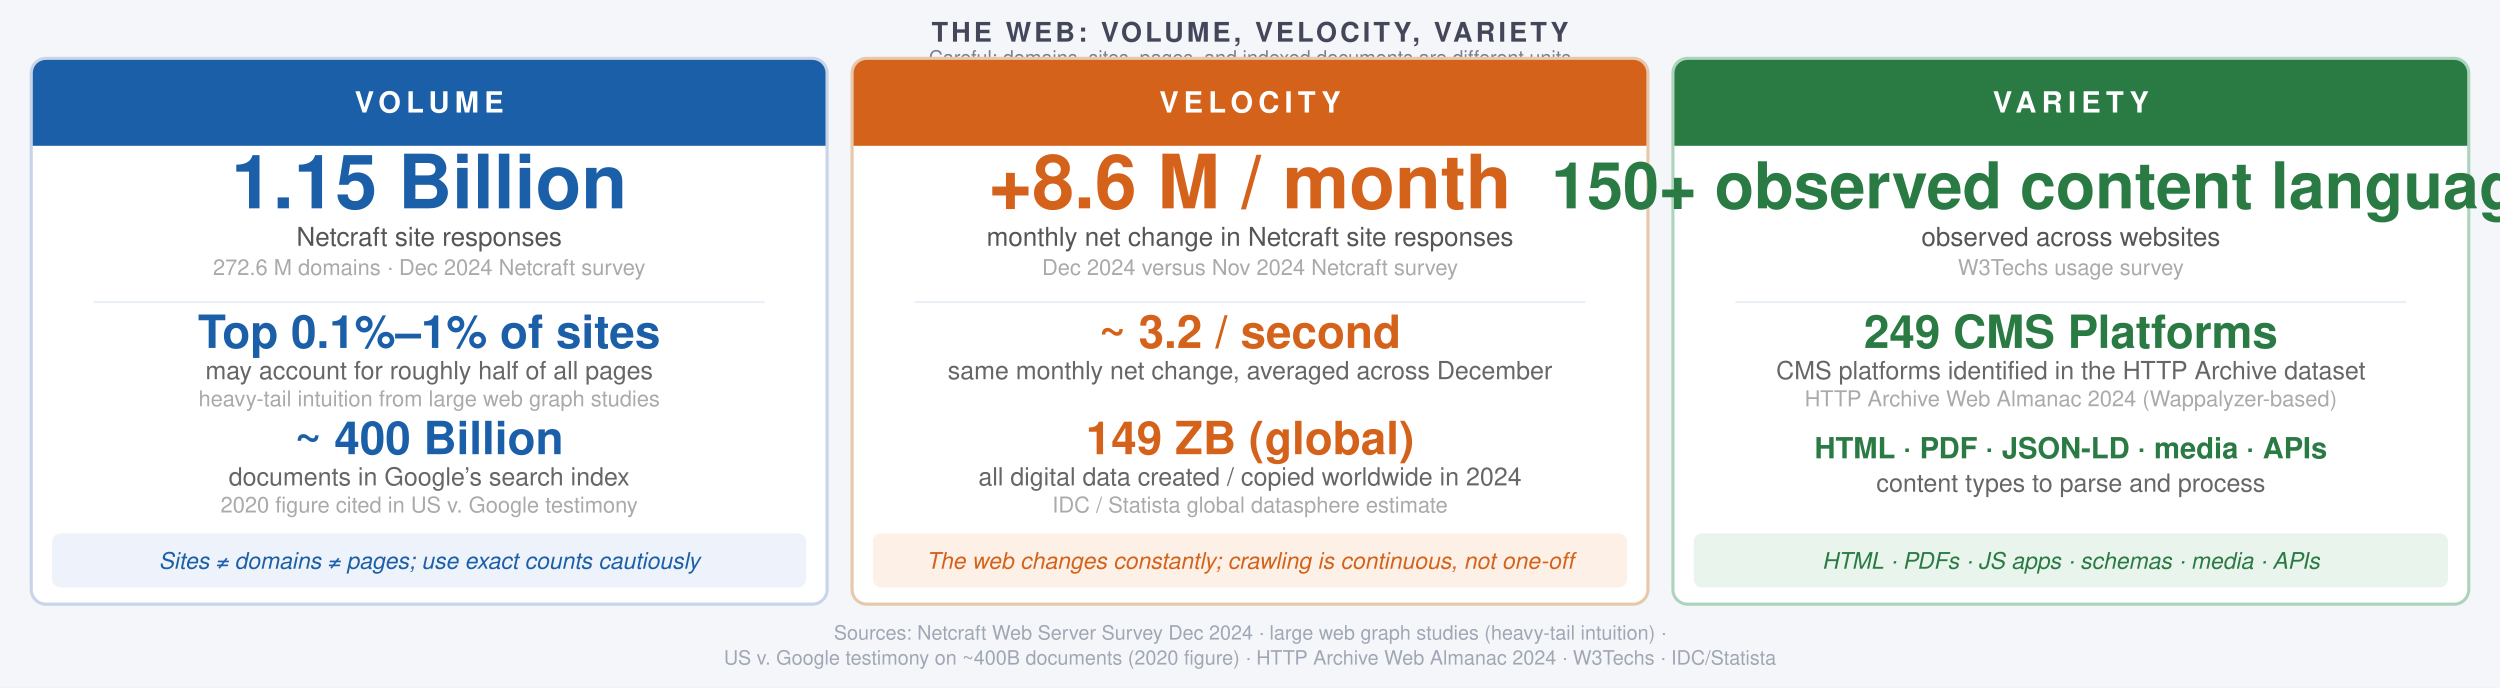
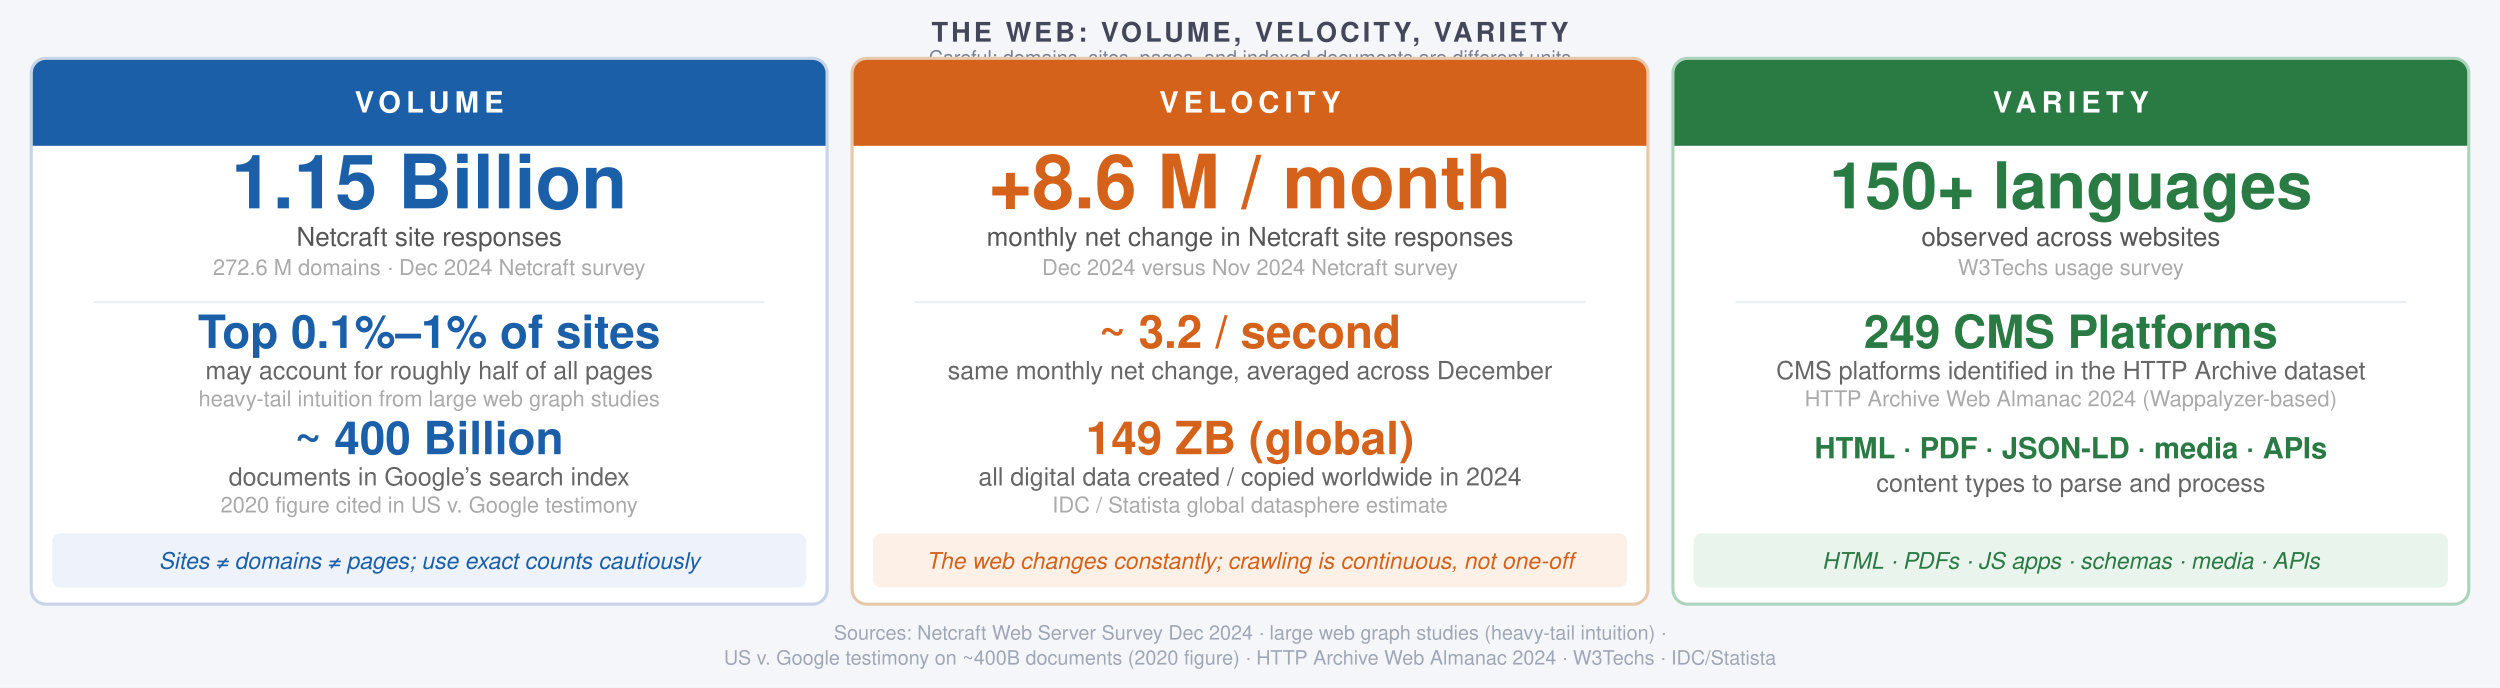
- <svg xmlns="http://www.w3.org/2000/svg" viewBox="0 0 1200 330" font-family="'Source Sans Pro', Helvetica, Arial, sans-serif">
-   <defs>
+ <svg xmlns="http://www.w3.org/2000/svg" viewBox="0 0 1200 330" font-family="'Source Sans Pro', Helvetica, Arial, sans-serif" version="1.1" id="svg41">
+   <defs id="defs3">
    <clipPath id="cp1">
-       <rect x="15" y="28" width="382" height="262" rx="7" />
+       <rect x="15" y="28" width="382" height="262" rx="7" id="rect1" />
    </clipPath>
    <clipPath id="cp2">
-       <rect x="409" y="28" width="382" height="262" rx="7" />
+       <rect x="409" y="28" width="382" height="262" rx="7" id="rect2" />
    </clipPath>
    <clipPath id="cp3">
-       <rect x="803" y="28" width="382" height="262" rx="7" />
+       <rect x="803" y="28" width="382" height="262" rx="7" id="rect3" />
    </clipPath>
  </defs>
-   <rect width="1200" height="330" fill="#f4f6fa" />
-   <text x="600" y="20" text-anchor="middle" font-size="13" font-weight="700" letter-spacing="1.5" fill="#44475a">
+   <rect width="1200" height="330" fill="#f4f6fa" id="rect4" />
+   <text x="600" y="20" text-anchor="middle" font-size="13" font-weight="700" letter-spacing="1.5" fill="#44475a" id="text4">
    THE WEB: VOLUME, VELOCITY, VARIETY
  </text>
-   <text x="600" y="31" text-anchor="middle" font-size="9.5" fill="#7a7f8d">
+   <text x="600" y="31" text-anchor="middle" font-size="9.5" fill="#7a7f8d" id="text5">
    Careful: domains, sites, pages, and indexed documents are different units
  </text>
-   <g clip-path="url(#cp1)">
-     <rect x="15" y="28" width="382" height="262" fill="#ffffff" />
-     <rect x="15" y="28" width="382" height="42" fill="#1a5fa8" />
+   <g clip-path="url(#cp1)" id="g6">
+     <rect x="15" y="28" width="382" height="262" fill="#ffffff" id="rect5" />
+     <rect x="15" y="28" width="382" height="42" fill="#1a5fa8" id="rect6" />
  </g>
-   <rect x="15" y="28" width="382" height="262" rx="7" fill="none" stroke="#c8d4e8" stroke-width="1.5" />
-   <text x="206" y="54" text-anchor="middle" font-size="14" font-weight="700" letter-spacing="2.5" fill="#ffffff">VOLUME</text>
-   <text x="206" y="100" text-anchor="middle" font-size="36" font-weight="800" fill="#1a5fa8">1.15 Billion</text>
-   <text x="206" y="118" text-anchor="middle" font-size="12.5" fill="#555">Netcraft site responses</text>
-   <text x="206" y="132" text-anchor="middle" font-size="10.5" fill="#aaa">272.6 M domains · Dec 2024 Netcraft survey</text>
-   <line x1="45" y1="145" x2="367" y2="145" stroke="#eaeef5" stroke-width="1" />
-   <text x="206" y="167" text-anchor="middle" font-size="22" font-weight="700" fill="#1a5fa8">Top 0.1%–1% of sites</text>
-   <text x="206" y="182" text-anchor="middle" font-size="12" fill="#666">may account for roughly half of all pages</text>
-   <text x="206" y="195" text-anchor="middle" font-size="10.5" fill="#aaa">heavy-tail intuition from large web graph studies</text>
-   <text x="206" y="218" text-anchor="middle" font-size="22" font-weight="700" fill="#1a5fa8">~ 400 Billion</text>
-   <text x="206" y="233" text-anchor="middle" font-size="12" fill="#666">documents in Google’s search index</text>
-   <text x="206" y="246" text-anchor="middle" font-size="10.5" fill="#aaa">2020 figure cited in US v. Google testimony</text>
-   <rect x="25" y="256" width="362" height="26" rx="4" fill="#eef2fa" />
-   <text x="206" y="273" text-anchor="middle" font-size="11" font-style="italic" fill="#1a5fa8">
+   <rect x="15" y="28" width="382" height="262" rx="7" fill="none" stroke="#c8d4e8" stroke-width="1.5" id="rect7" />
+   <text x="206" y="54" text-anchor="middle" font-size="14" font-weight="700" letter-spacing="2.5" fill="#ffffff" id="text7">VOLUME</text>
+   <text x="206" y="100" text-anchor="middle" font-size="36" font-weight="800" fill="#1a5fa8" id="text8">1.15 Billion</text>
+   <text x="206" y="118" text-anchor="middle" font-size="12.5" fill="#555" id="text9">Netcraft site responses</text>
+   <text x="206" y="132" text-anchor="middle" font-size="10.5" fill="#aaa" id="text10">272.6 M domains · Dec 2024 Netcraft survey</text>
+   <line x1="45" y1="145" x2="367" y2="145" stroke="#eaeef5" stroke-width="1" id="line10" />
+   <text x="206" y="167" text-anchor="middle" font-size="22" font-weight="700" fill="#1a5fa8" id="text11">Top 0.1%–1% of sites</text>
+   <text x="206" y="182" text-anchor="middle" font-size="12" fill="#666" id="text12">may account for roughly half of all pages</text>
+   <text x="206" y="195" text-anchor="middle" font-size="10.5" fill="#aaa" id="text13">heavy-tail intuition from large web graph studies</text>
+   <text x="206" y="218" text-anchor="middle" font-size="22" font-weight="700" fill="#1a5fa8" id="text14">~ 400 Billion</text>
+   <text x="206" y="233" text-anchor="middle" font-size="12" fill="#666" id="text15">documents in Google’s search index</text>
+   <text x="206" y="246" text-anchor="middle" font-size="10.5" fill="#aaa" id="text16">2020 figure cited in US v. Google testimony</text>
+   <rect x="25" y="256" width="362" height="26" rx="4" fill="#eef2fa" id="rect16" />
+   <text x="206" y="273" text-anchor="middle" font-size="11" font-style="italic" fill="#1a5fa8" id="text17">
    Sites ≠ domains ≠ pages; use exact counts cautiously
  </text>
-   <g clip-path="url(#cp2)">
-     <rect x="409" y="28" width="382" height="262" fill="#ffffff" />
-     <rect x="409" y="28" width="382" height="42" fill="#d4621a" />
+   <g clip-path="url(#cp2)" id="g18">
+     <rect x="409" y="28" width="382" height="262" fill="#ffffff" id="rect17" />
+     <rect x="409" y="28" width="382" height="42" fill="#d4621a" id="rect18" />
  </g>
-   <rect x="409" y="28" width="382" height="262" rx="7" fill="none" stroke="#e8c8aa" stroke-width="1.5" />
-   <text x="600" y="54" text-anchor="middle" font-size="14" font-weight="700" letter-spacing="2.5" fill="#ffffff">VELOCITY</text>
-   <text x="600" y="100" text-anchor="middle" font-size="36" font-weight="800" fill="#d4621a">+8.6 M / month</text>
-   <text x="600" y="118" text-anchor="middle" font-size="12.5" fill="#555">monthly net change in Netcraft site responses</text>
-   <text x="600" y="132" text-anchor="middle" font-size="10.5" fill="#aaa">Dec 2024 versus Nov 2024 Netcraft survey</text>
-   <line x1="439" y1="145" x2="761" y2="145" stroke="#eaeef5" stroke-width="1" />
-   <text x="600" y="167" text-anchor="middle" font-size="22" font-weight="700" fill="#d4621a">~ 3.2 / second</text>
-   <text x="600" y="182" text-anchor="middle" font-size="12" fill="#666">same monthly net change, averaged across December</text>
-   <text x="600" y="218" text-anchor="middle" font-size="22" font-weight="700" fill="#d4621a">149 ZB (global)</text>
-   <text x="600" y="233" text-anchor="middle" font-size="12" fill="#666">all digital data created / copied worldwide in 2024</text>
-   <text x="600" y="246" text-anchor="middle" font-size="10.5" fill="#aaa">IDC / Statista global datasphere estimate</text>
-   <rect x="419" y="256" width="362" height="26" rx="4" fill="#fdf0e6" />
-   <text x="600" y="273" text-anchor="middle" font-size="11" font-style="italic" fill="#d4621a">
+   <rect x="409" y="28" width="382" height="262" rx="7" fill="none" stroke="#e8c8aa" stroke-width="1.5" id="rect19" />
+   <text x="600" y="54" text-anchor="middle" font-size="14" font-weight="700" letter-spacing="2.5" fill="#ffffff" id="text19">VELOCITY</text>
+   <text x="600" y="100" text-anchor="middle" font-size="36" font-weight="800" fill="#d4621a" id="text20">+8.6 M / month</text>
+   <text x="600" y="118" text-anchor="middle" font-size="12.5" fill="#555" id="text21">monthly net change in Netcraft site responses</text>
+   <text x="600" y="132" text-anchor="middle" font-size="10.5" fill="#aaa" id="text22">Dec 2024 versus Nov 2024 Netcraft survey</text>
+   <line x1="439" y1="145" x2="761" y2="145" stroke="#eaeef5" stroke-width="1" id="line22" />
+   <text x="600" y="167" text-anchor="middle" font-size="22" font-weight="700" fill="#d4621a" id="text23">~ 3.2 / second</text>
+   <text x="600" y="182" text-anchor="middle" font-size="12" fill="#666" id="text24">same monthly net change, averaged across December</text>
+   <text x="600" y="218" text-anchor="middle" font-size="22" font-weight="700" fill="#d4621a" id="text25">149 ZB (global)</text>
+   <text x="600" y="233" text-anchor="middle" font-size="12" fill="#666" id="text26">all digital data created / copied worldwide in 2024</text>
+   <text x="600" y="246" text-anchor="middle" font-size="10.5" fill="#aaa" id="text27">IDC / Statista global datasphere estimate</text>
+   <rect x="419" y="256" width="362" height="26" rx="4" fill="#fdf0e6" id="rect27" />
+   <text x="600" y="273" text-anchor="middle" font-size="11" font-style="italic" fill="#d4621a" id="text28">
    The web changes constantly; crawling is continuous, not one-off
  </text>
-   <g clip-path="url(#cp3)">
-     <rect x="803" y="28" width="382" height="262" fill="#ffffff" />
-     <rect x="803" y="28" width="382" height="42" fill="#2a7a44" />
+   <g clip-path="url(#cp3)" id="g29">
+     <rect x="803" y="28" width="382" height="262" fill="#ffffff" id="rect28" />
+     <rect x="803" y="28" width="382" height="42" fill="#2a7a44" id="rect29" />
  </g>
-   <rect x="803" y="28" width="382" height="262" rx="7" fill="none" stroke="#acd4bc" stroke-width="1.5" />
-   <text x="994" y="54" text-anchor="middle" font-size="14" font-weight="700" letter-spacing="2.5" fill="#ffffff">VARIETY</text>
-   <text x="994" y="100" text-anchor="middle" font-size="31" font-weight="800" fill="#2a7a44">150+ observed content languages</text>
-   <text x="994" y="118" text-anchor="middle" font-size="12.5" fill="#555">observed across websites</text>
-   <text x="994" y="132" text-anchor="middle" font-size="10.5" fill="#aaa">W3Techs usage survey</text>
-   <line x1="833" y1="145" x2="1155" y2="145" stroke="#eaeef5" stroke-width="1" />
-   <text x="994" y="167" text-anchor="middle" font-size="22" font-weight="700" fill="#2a7a44">249 CMS Platforms</text>
-   <text x="994" y="182" text-anchor="middle" font-size="12" fill="#666">CMS platforms identified in the HTTP Archive dataset</text>
-   <text x="994" y="195" text-anchor="middle" font-size="10.5" fill="#aaa">HTTP Archive Web Almanac 2024 (Wappalyzer-based)</text>
-   <text x="994" y="220" text-anchor="middle" font-size="14" font-weight="600" fill="#2a7a44">HTML · PDF · JSON-LD · media · APIs</text>
-   <text x="994" y="236" text-anchor="middle" font-size="12" fill="#666">content types to parse and process</text>
-   <rect x="813" y="256" width="362" height="26" rx="4" fill="#e8f4ec" />
-   <text x="994" y="273" text-anchor="middle" font-size="11" font-style="italic" fill="#2a7a44">
+   <rect x="803" y="28" width="382" height="262" rx="7" fill="none" stroke="#acd4bc" stroke-width="1.5" id="rect30" />
+   <text x="994" y="54" text-anchor="middle" font-size="14" font-weight="700" letter-spacing="2.5" fill="#ffffff" id="text30">VARIETY</text>
+   <text x="994" y="100" text-anchor="middle" font-size="31px" font-weight="800" fill="#2a7a44" id="text31">150+ languages</text>
+   <text x="994" y="118" text-anchor="middle" font-size="12.5" fill="#555" id="text32">observed across websites</text>
+   <text x="994" y="132" text-anchor="middle" font-size="10.5" fill="#aaa" id="text33">W3Techs usage survey</text>
+   <line x1="833" y1="145" x2="1155" y2="145" stroke="#eaeef5" stroke-width="1" id="line33" />
+   <text x="994" y="167" text-anchor="middle" font-size="22" font-weight="700" fill="#2a7a44" id="text34">249 CMS Platforms</text>
+   <text x="994" y="182" text-anchor="middle" font-size="12" fill="#666" id="text35">CMS platforms identified in the HTTP Archive dataset</text>
+   <text x="994" y="195" text-anchor="middle" font-size="10.5" fill="#aaa" id="text36">HTTP Archive Web Almanac 2024 (Wappalyzer-based)</text>
+   <text x="994" y="220" text-anchor="middle" font-size="14" font-weight="600" fill="#2a7a44" id="text37">HTML · PDF · JSON-LD · media · APIs</text>
+   <text x="994" y="236" text-anchor="middle" font-size="12" fill="#666" id="text38">content types to parse and process</text>
+   <rect x="813" y="256" width="362" height="26" rx="4" fill="#e8f4ec" id="rect38" />
+   <text x="994" y="273" text-anchor="middle" font-size="11" font-style="italic" fill="#2a7a44" id="text39">
    HTML · PDFs · JS apps · schemas · media · APIs
  </text>
-   <text x="600" y="307" text-anchor="middle" font-size="9.5" fill="#a0a7b4">
+   <text x="600" y="307" text-anchor="middle" font-size="9.5" fill="#a0a7b4" id="text40">
    Sources: Netcraft Web Server Survey Dec 2024 · large web graph studies (heavy-tail intuition) ·
  </text>
-   <text x="600" y="319" text-anchor="middle" font-size="9.5" fill="#a0a7b4">
+   <text x="600" y="319" text-anchor="middle" font-size="9.5" fill="#a0a7b4" id="text41">
    US v. Google testimony on ~400B documents (2020 figure) · HTTP Archive Web Almanac 2024 · W3Techs · IDC/Statista
  </text>
</svg>
